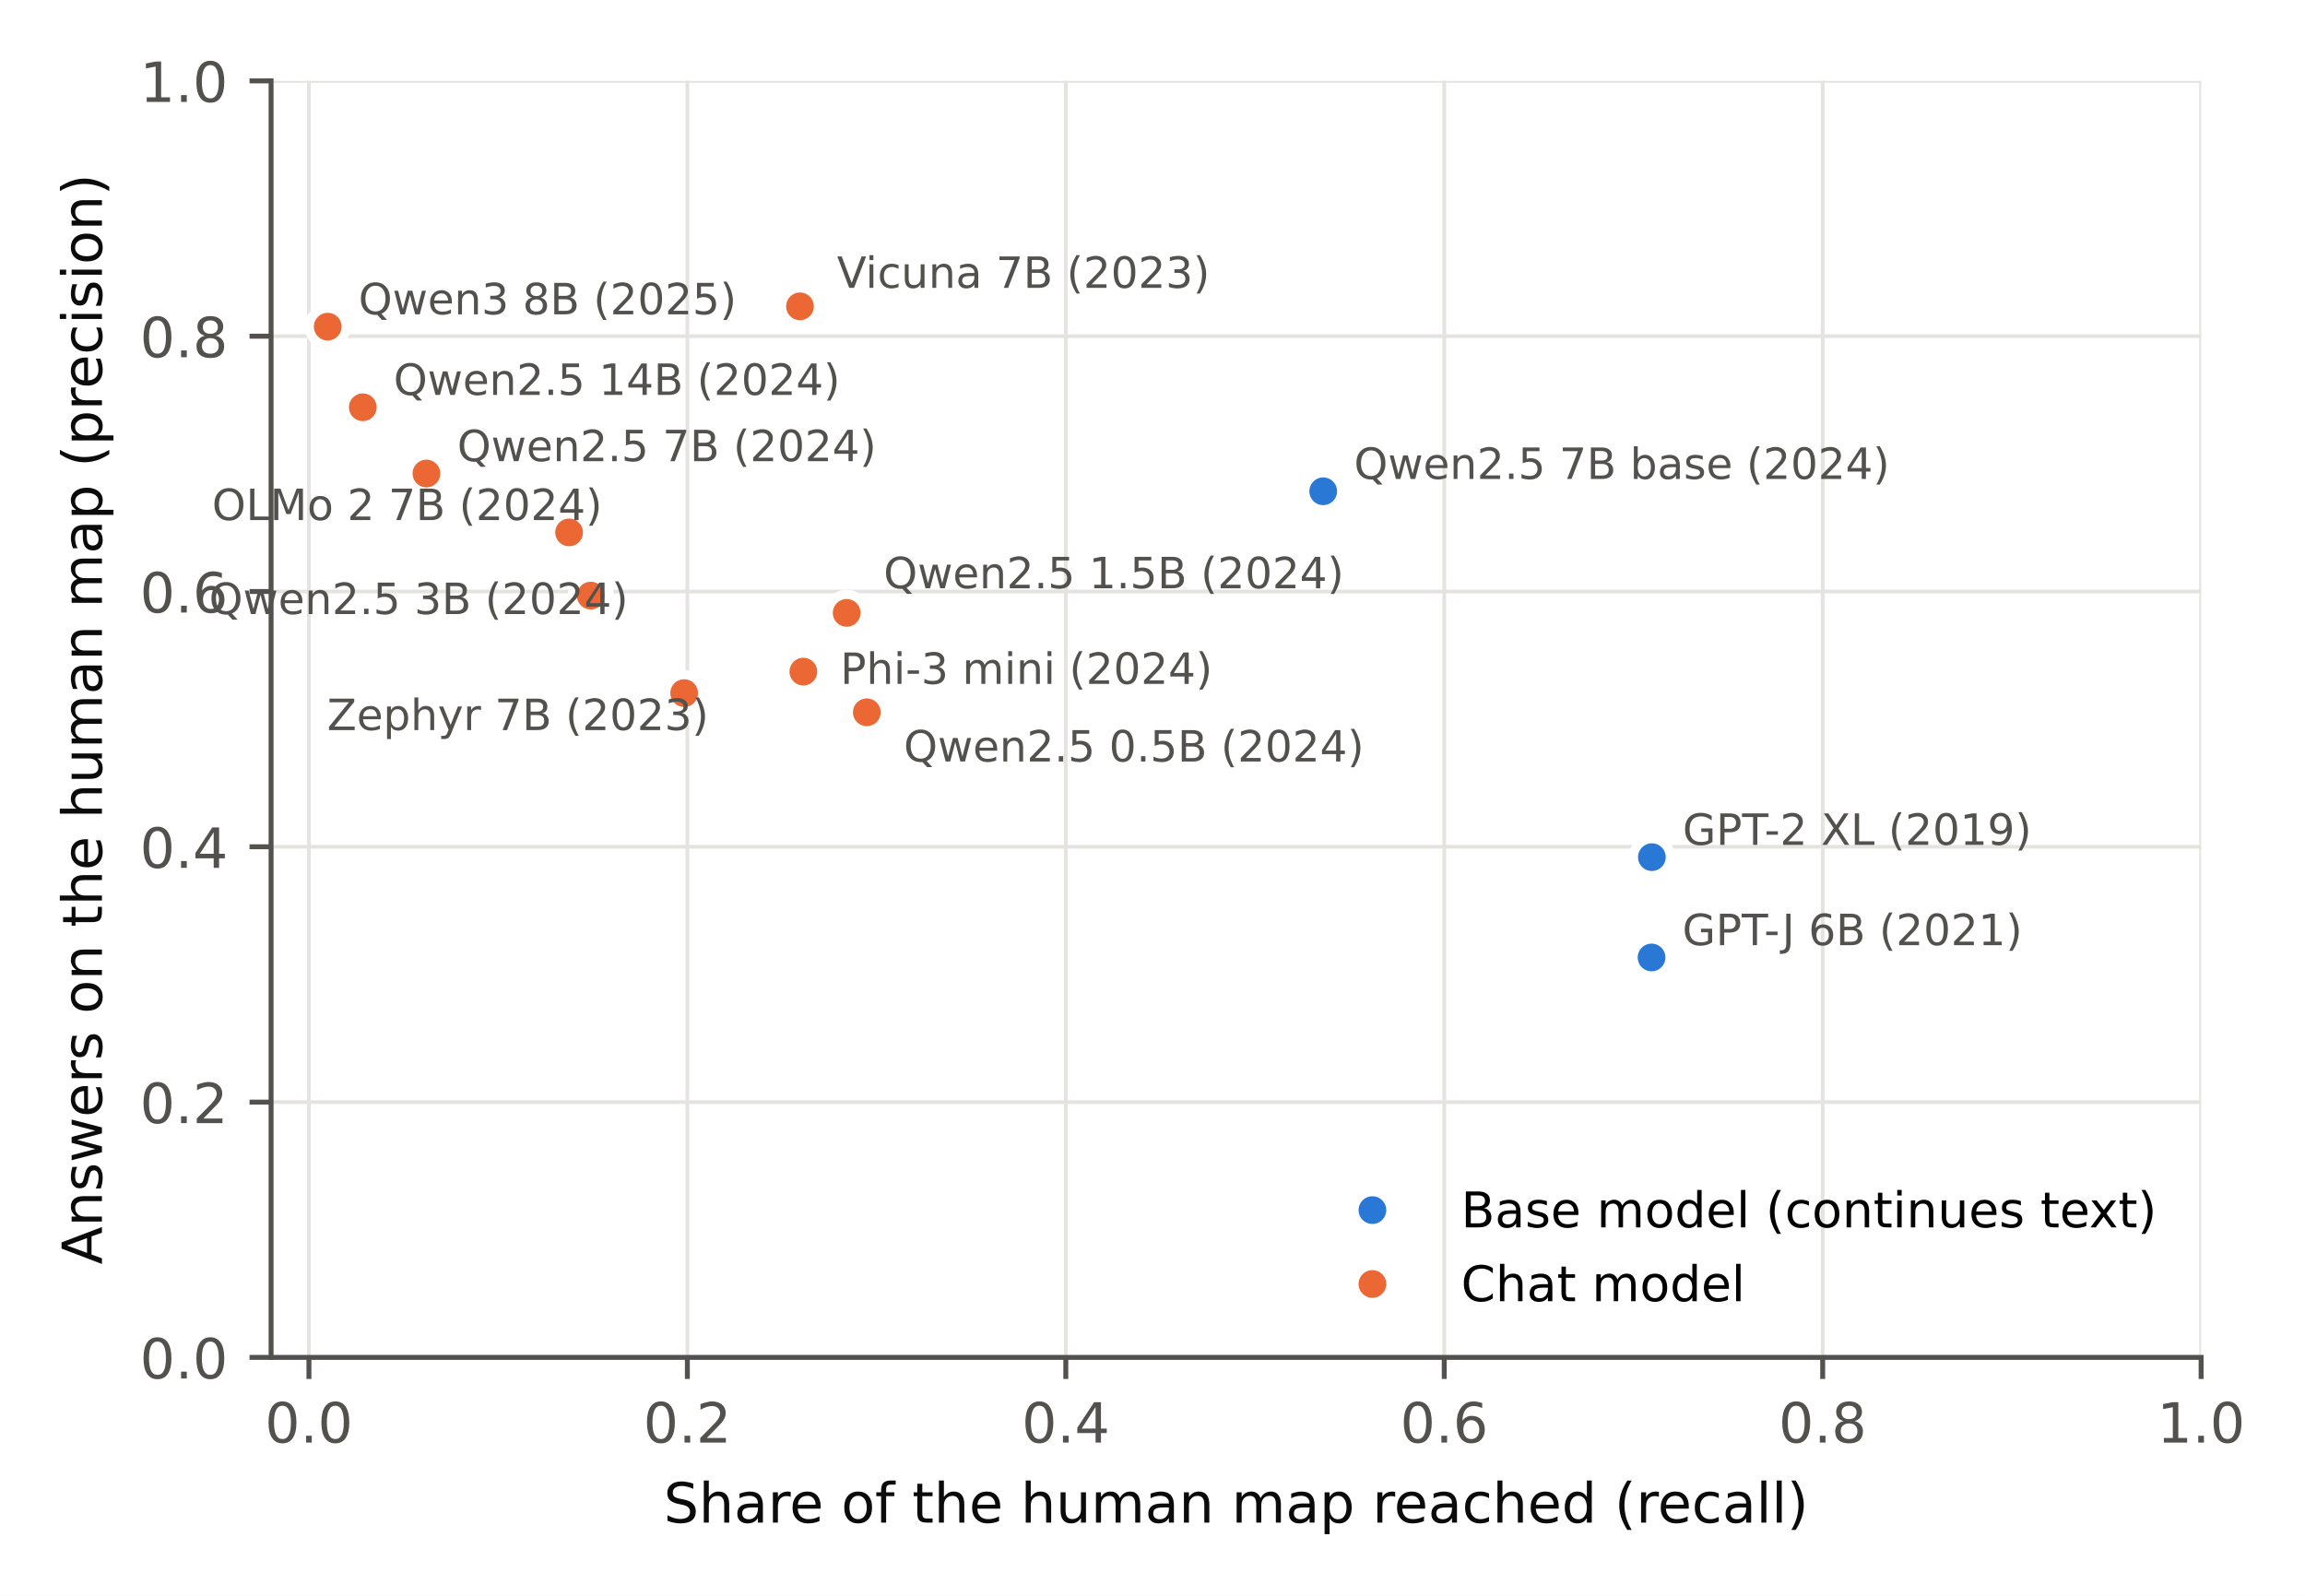
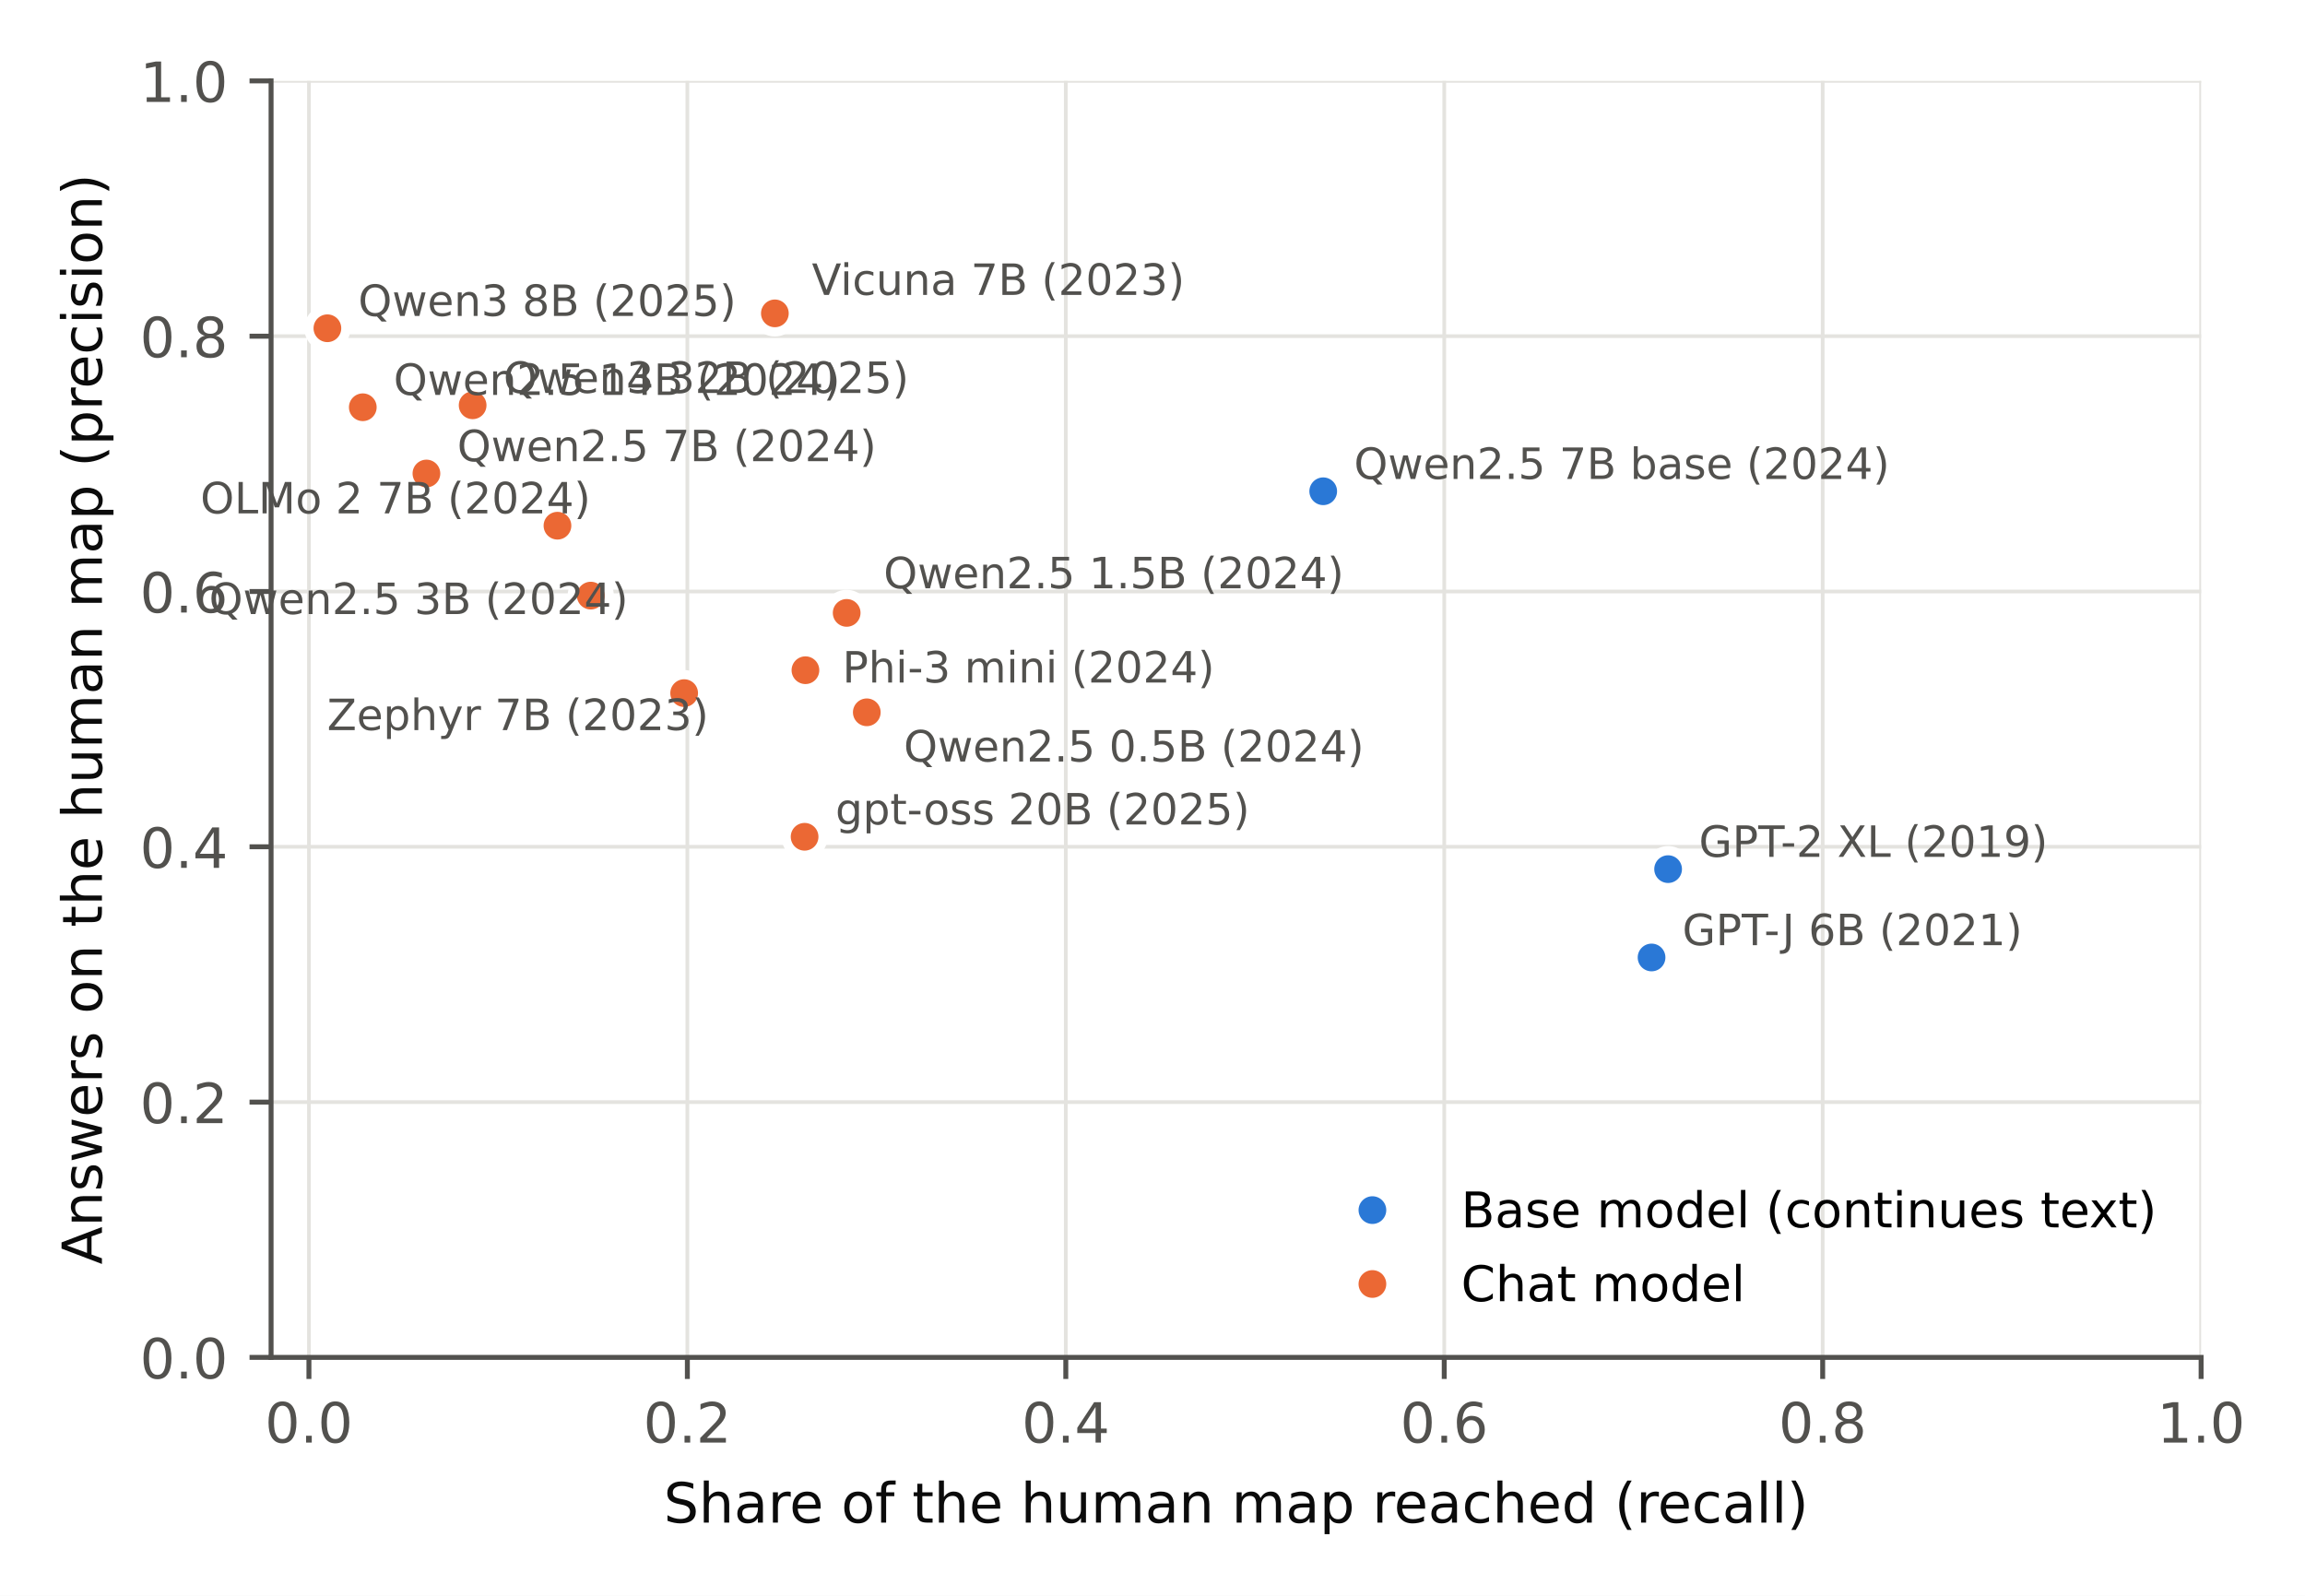
<svg xmlns="http://www.w3.org/2000/svg" xmlns:xlink="http://www.w3.org/1999/xlink" width="374.4pt" height="259.2pt" viewBox="0 0 374.4 259.2" version="1.1">
  <defs>
    <style type="text/css">*{stroke-linejoin: round; stroke-linecap: butt}</style>
  </defs>
  <g id="figure_1">
    <g id="patch_1">
      <path d="M 0 259.2  L 374.4 259.2  L 374.4 0  L 0 0  z " style="fill: #ffffff" />
    </g>
    <g id="axes_1">
      <g id="patch_2">
        <path d="M 44.032 220.478  L 357.525 220.478  L 357.525 13.139  L 44.032 13.139  z " style="fill: #ffffff" />
      </g>
      <g id="matplotlib.axis_1">
        <g id="xtick_1">
          <g id="line2d_1">
-             <path d="M 50.179 220.478  L 50.179 13.139  " clip-path="url(#ped454ea1f6)" style="fill: none; stroke: #e4e3df; stroke-width: 0.6; stroke-linecap: square" />
+             <path d="M 50.179 220.478  L 50.179 13.139  " clip-path="url(#pc1b6db1b55)" style="fill: none; stroke: #e4e3df; stroke-width: 0.6; stroke-linecap: square" />
          </g>
          <g id="line2d_2">
            <defs>
-               <path id="m0e13f619d8" d="M 0 0  L 0 3.5  " style="stroke: #52514e; stroke-width: 0.8" />
+               <path id="mc972352de5" d="M 0 0  L 0 3.5  " style="stroke: #52514e; stroke-width: 0.8" />
            </defs>
            <g>
-               <use xlink:href="#m0e13f619d8" x="50.179" y="220.478" style="fill: #52514e; stroke: #52514e; stroke-width: 0.8" />
+               <use xlink:href="#mc972352de5" x="50.179" y="220.478" style="fill: #52514e; stroke: #52514e; stroke-width: 0.8" />
            </g>
          </g>
          <g id="text_1">
            <text style="font-size: 9px; font-family: 'DejaVu Sans'; text-anchor: middle; fill: #52514e" x="50.179" y="234.316" transform="rotate(-0 50.17903 234.3158)">0.0</text>
          </g>
        </g>
        <g id="xtick_2">
          <g id="line2d_3">
-             <path d="M 111.648 220.478  L 111.648 13.139  " clip-path="url(#ped454ea1f6)" style="fill: none; stroke: #e4e3df; stroke-width: 0.6; stroke-linecap: square" />
+             <path d="M 111.648 220.478  L 111.648 13.139  " clip-path="url(#pc1b6db1b55)" style="fill: none; stroke: #e4e3df; stroke-width: 0.6; stroke-linecap: square" />
          </g>
          <g id="line2d_4">
            <g>
-               <use xlink:href="#m0e13f619d8" x="111.648" y="220.478" style="fill: #52514e; stroke: #52514e; stroke-width: 0.8" />
+               <use xlink:href="#mc972352de5" x="111.648" y="220.478" style="fill: #52514e; stroke: #52514e; stroke-width: 0.8" />
            </g>
          </g>
          <g id="text_2">
            <text style="font-size: 9px; font-family: 'DejaVu Sans'; text-anchor: middle; fill: #52514e" x="111.648" y="234.316" transform="rotate(-0 111.6482 234.3158)">0.2</text>
          </g>
        </g>
        <g id="xtick_3">
          <g id="line2d_5">
-             <path d="M 173.117 220.478  L 173.117 13.139  " clip-path="url(#ped454ea1f6)" style="fill: none; stroke: #e4e3df; stroke-width: 0.6; stroke-linecap: square" />
+             <path d="M 173.117 220.478  L 173.117 13.139  " clip-path="url(#pc1b6db1b55)" style="fill: none; stroke: #e4e3df; stroke-width: 0.6; stroke-linecap: square" />
          </g>
          <g id="line2d_6">
            <g>
-               <use xlink:href="#m0e13f619d8" x="173.117" y="220.478" style="fill: #52514e; stroke: #52514e; stroke-width: 0.8" />
+               <use xlink:href="#mc972352de5" x="173.117" y="220.478" style="fill: #52514e; stroke: #52514e; stroke-width: 0.8" />
            </g>
          </g>
          <g id="text_3">
            <text style="font-size: 9px; font-family: 'DejaVu Sans'; text-anchor: middle; fill: #52514e" x="173.117" y="234.316" transform="rotate(-0 173.1174 234.3158)">0.4</text>
          </g>
        </g>
        <g id="xtick_4">
          <g id="line2d_7">
-             <path d="M 234.587 220.478  L 234.587 13.139  " clip-path="url(#ped454ea1f6)" style="fill: none; stroke: #e4e3df; stroke-width: 0.6; stroke-linecap: square" />
+             <path d="M 234.587 220.478  L 234.587 13.139  " clip-path="url(#pc1b6db1b55)" style="fill: none; stroke: #e4e3df; stroke-width: 0.6; stroke-linecap: square" />
          </g>
          <g id="line2d_8">
            <g>
-               <use xlink:href="#m0e13f619d8" x="234.587" y="220.478" style="fill: #52514e; stroke: #52514e; stroke-width: 0.8" />
+               <use xlink:href="#mc972352de5" x="234.587" y="220.478" style="fill: #52514e; stroke: #52514e; stroke-width: 0.8" />
            </g>
          </g>
          <g id="text_4">
            <text style="font-size: 9px; font-family: 'DejaVu Sans'; text-anchor: middle; fill: #52514e" x="234.587" y="234.316" transform="rotate(-0 234.5866 234.3158)">0.6</text>
          </g>
        </g>
        <g id="xtick_5">
          <g id="line2d_9">
-             <path d="M 296.056 220.478  L 296.056 13.139  " clip-path="url(#ped454ea1f6)" style="fill: none; stroke: #e4e3df; stroke-width: 0.6; stroke-linecap: square" />
+             <path d="M 296.056 220.478  L 296.056 13.139  " clip-path="url(#pc1b6db1b55)" style="fill: none; stroke: #e4e3df; stroke-width: 0.6; stroke-linecap: square" />
          </g>
          <g id="line2d_10">
            <g>
-               <use xlink:href="#m0e13f619d8" x="296.056" y="220.478" style="fill: #52514e; stroke: #52514e; stroke-width: 0.8" />
+               <use xlink:href="#mc972352de5" x="296.056" y="220.478" style="fill: #52514e; stroke: #52514e; stroke-width: 0.8" />
            </g>
          </g>
          <g id="text_5">
            <text style="font-size: 9px; font-family: 'DejaVu Sans'; text-anchor: middle; fill: #52514e" x="296.056" y="234.316" transform="rotate(-0 296.0558 234.3158)">0.8</text>
          </g>
        </g>
        <g id="xtick_6">
          <g id="line2d_11">
-             <path d="M 357.525 220.478  L 357.525 13.139  " clip-path="url(#ped454ea1f6)" style="fill: none; stroke: #e4e3df; stroke-width: 0.6; stroke-linecap: square" />
+             <path d="M 357.525 220.478  L 357.525 13.139  " clip-path="url(#pc1b6db1b55)" style="fill: none; stroke: #e4e3df; stroke-width: 0.6; stroke-linecap: square" />
          </g>
          <g id="line2d_12">
            <g>
-               <use xlink:href="#m0e13f619d8" x="357.525" y="220.478" style="fill: #52514e; stroke: #52514e; stroke-width: 0.8" />
+               <use xlink:href="#mc972352de5" x="357.525" y="220.478" style="fill: #52514e; stroke: #52514e; stroke-width: 0.8" />
            </g>
          </g>
          <g id="text_6">
            <text style="font-size: 9px; font-family: 'DejaVu Sans'; text-anchor: middle; fill: #52514e" x="357.525" y="234.316" transform="rotate(-0 357.525 234.3158)">1.0</text>
          </g>
        </g>
        <g id="text_7">
          <text style="font-size: 9px; font-family: 'DejaVu Sans'; text-anchor: middle; fill: #0b0b0b" x="200.779" y="247.316" transform="rotate(-0 200.7786 247.3165)">Share of the human map reached (recall)</text>
        </g>
      </g>
      <g id="matplotlib.axis_2">
        <g id="ytick_1">
          <g id="line2d_13">
-             <path d="M 44.032 220.478  L 357.525 220.478  " clip-path="url(#ped454ea1f6)" style="fill: none; stroke: #e4e3df; stroke-width: 0.6; stroke-linecap: square" />
+             <path d="M 44.032 220.478  L 357.525 220.478  " clip-path="url(#pc1b6db1b55)" style="fill: none; stroke: #e4e3df; stroke-width: 0.6; stroke-linecap: square" />
          </g>
          <g id="line2d_14">
            <defs>
-               <path id="m6f6ff8a71c" d="M 0 0  L -3.5 0  " style="stroke: #52514e; stroke-width: 0.8" />
+               <path id="ma67d0afae8" d="M 0 0  L -3.5 0  " style="stroke: #52514e; stroke-width: 0.8" />
            </defs>
            <g>
-               <use xlink:href="#m6f6ff8a71c" x="44.032" y="220.478" style="fill: #52514e; stroke: #52514e; stroke-width: 0.8" />
+               <use xlink:href="#ma67d0afae8" x="44.032" y="220.478" style="fill: #52514e; stroke: #52514e; stroke-width: 0.8" />
            </g>
          </g>
          <g id="text_8">
            <text style="font-size: 9px; font-family: 'DejaVu Sans'; text-anchor: end; fill: #52514e" x="37.032" y="223.897" transform="rotate(-0 37.03211 223.8968)">0.0</text>
          </g>
        </g>
        <g id="ytick_2">
          <g id="line2d_15">
-             <path d="M 44.032 179.01  L 357.525 179.01  " clip-path="url(#ped454ea1f6)" style="fill: none; stroke: #e4e3df; stroke-width: 0.6; stroke-linecap: square" />
+             <path d="M 44.032 179.01  L 357.525 179.01  " clip-path="url(#pc1b6db1b55)" style="fill: none; stroke: #e4e3df; stroke-width: 0.6; stroke-linecap: square" />
          </g>
          <g id="line2d_16">
            <g>
-               <use xlink:href="#m6f6ff8a71c" x="44.032" y="179.01" style="fill: #52514e; stroke: #52514e; stroke-width: 0.8" />
+               <use xlink:href="#ma67d0afae8" x="44.032" y="179.01" style="fill: #52514e; stroke: #52514e; stroke-width: 0.8" />
            </g>
          </g>
          <g id="text_9">
            <text style="font-size: 9px; font-family: 'DejaVu Sans'; text-anchor: end; fill: #52514e" x="37.032" y="182.429" transform="rotate(-0 37.03211 182.429)">0.2</text>
          </g>
        </g>
        <g id="ytick_3">
          <g id="line2d_17">
-             <path d="M 44.032 137.542  L 357.525 137.542  " clip-path="url(#ped454ea1f6)" style="fill: none; stroke: #e4e3df; stroke-width: 0.6; stroke-linecap: square" />
+             <path d="M 44.032 137.542  L 357.525 137.542  " clip-path="url(#pc1b6db1b55)" style="fill: none; stroke: #e4e3df; stroke-width: 0.6; stroke-linecap: square" />
          </g>
          <g id="line2d_18">
            <g>
-               <use xlink:href="#m6f6ff8a71c" x="44.032" y="137.542" style="fill: #52514e; stroke: #52514e; stroke-width: 0.8" />
+               <use xlink:href="#ma67d0afae8" x="44.032" y="137.542" style="fill: #52514e; stroke: #52514e; stroke-width: 0.8" />
            </g>
          </g>
          <g id="text_10">
            <text style="font-size: 9px; font-family: 'DejaVu Sans'; text-anchor: end; fill: #52514e" x="37.032" y="140.961" transform="rotate(-0 37.03211 140.9613)">0.4</text>
          </g>
        </g>
        <g id="ytick_4">
          <g id="line2d_19">
-             <path d="M 44.032 96.075  L 357.525 96.075  " clip-path="url(#ped454ea1f6)" style="fill: none; stroke: #e4e3df; stroke-width: 0.6; stroke-linecap: square" />
+             <path d="M 44.032 96.075  L 357.525 96.075  " clip-path="url(#pc1b6db1b55)" style="fill: none; stroke: #e4e3df; stroke-width: 0.6; stroke-linecap: square" />
          </g>
          <g id="line2d_20">
            <g>
-               <use xlink:href="#m6f6ff8a71c" x="44.032" y="96.075" style="fill: #52514e; stroke: #52514e; stroke-width: 0.8" />
+               <use xlink:href="#ma67d0afae8" x="44.032" y="96.075" style="fill: #52514e; stroke: #52514e; stroke-width: 0.8" />
            </g>
          </g>
          <g id="text_11">
            <text style="font-size: 9px; font-family: 'DejaVu Sans'; text-anchor: end; fill: #52514e" x="37.032" y="99.493" transform="rotate(-0 37.03211 99.49347)">0.6</text>
          </g>
        </g>
        <g id="ytick_5">
          <g id="line2d_21">
-             <path d="M 44.032 54.607  L 357.525 54.607  " clip-path="url(#ped454ea1f6)" style="fill: none; stroke: #e4e3df; stroke-width: 0.6; stroke-linecap: square" />
+             <path d="M 44.032 54.607  L 357.525 54.607  " clip-path="url(#pc1b6db1b55)" style="fill: none; stroke: #e4e3df; stroke-width: 0.6; stroke-linecap: square" />
          </g>
          <g id="line2d_22">
            <g>
-               <use xlink:href="#m6f6ff8a71c" x="44.032" y="54.607" style="fill: #52514e; stroke: #52514e; stroke-width: 0.8" />
+               <use xlink:href="#ma67d0afae8" x="44.032" y="54.607" style="fill: #52514e; stroke: #52514e; stroke-width: 0.8" />
            </g>
          </g>
          <g id="text_12">
            <text style="font-size: 9px; font-family: 'DejaVu Sans'; text-anchor: end; fill: #52514e" x="37.032" y="58.026" transform="rotate(-0 37.03211 58.02568)">0.8</text>
          </g>
        </g>
        <g id="ytick_6">
          <g id="line2d_23">
-             <path d="M 44.032 13.139  L 357.525 13.139  " clip-path="url(#ped454ea1f6)" style="fill: none; stroke: #e4e3df; stroke-width: 0.6; stroke-linecap: square" />
+             <path d="M 44.032 13.139  L 357.525 13.139  " clip-path="url(#pc1b6db1b55)" style="fill: none; stroke: #e4e3df; stroke-width: 0.6; stroke-linecap: square" />
          </g>
          <g id="line2d_24">
            <g>
-               <use xlink:href="#m6f6ff8a71c" x="44.032" y="13.139" style="fill: #52514e; stroke: #52514e; stroke-width: 0.8" />
+               <use xlink:href="#ma67d0afae8" x="44.032" y="13.139" style="fill: #52514e; stroke: #52514e; stroke-width: 0.8" />
            </g>
          </g>
          <g id="text_13">
            <text style="font-size: 9px; font-family: 'DejaVu Sans'; text-anchor: end; fill: #52514e" x="37.032" y="16.558" transform="rotate(-0 37.03211 16.55789)">1.0</text>
          </g>
        </g>
        <g id="text_14">
          <text style="font-size: 9px; font-family: 'DejaVu Sans'; text-anchor: middle; fill: #0b0b0b" x="16.557" y="116.808" transform="rotate(-90 16.55719 116.8084)">Answers on the human map (precision)</text>
        </g>
      </g>
      <g id="patch_3">
        <path d="M 44.032 220.478  L 44.032 13.139  " style="fill: none; stroke: #52514e; stroke-width: 0.8; stroke-linejoin: miter; stroke-linecap: square" />
      </g>
      <g id="patch_4">
        <path d="M 44.032 220.478  L 357.525 220.478  " style="fill: none; stroke: #52514e; stroke-width: 0.8; stroke-linejoin: miter; stroke-linecap: square" />
      </g>
      <g id="line2d_25">
        <defs>
-           <path id="m1eb1f798d7" d="M 0 3  C 0.796 3 1.559 2.684 2.121 2.121  C 2.684 1.559 3 0.796 3 0  C 3 -0.796 2.684 -1.559 2.121 -2.121  C 1.559 -2.684 0.796 -3 0 -3  C -0.796 -3 -1.559 -2.684 -2.121 -2.121  C -2.684 -1.559 -3 -0.796 -3 0  C -3 0.796 -2.684 1.559 -2.121 2.121  C -1.559 2.684 -0.796 3 0 3  z " style="stroke: #ffffff; stroke-width: 1.5" />
+           <path id="m1338ee4000" d="M 0 3  C 0.796 3 1.559 2.684 2.121 2.121  C 2.684 1.559 3 0.796 3 0  C 3 -0.796 2.684 -1.559 2.121 -2.121  C 1.559 -2.684 0.796 -3 0 -3  C -0.796 -3 -1.559 -2.684 -2.121 -2.121  C -2.684 -1.559 -3 -0.796 -3 0  C -3 0.796 -2.684 1.559 -2.121 2.121  C -1.559 2.684 -0.796 3 0 3  z " style="stroke: #ffffff; stroke-width: 1.5" />
        </defs>
-         <g clip-path="url(#ped454ea1f6)">
-           <use xlink:href="#m1eb1f798d7" x="268.313" y="139.224" style="fill: #2a78d6; stroke: #ffffff; stroke-width: 1.5" />
-           <use xlink:href="#m1eb1f798d7" x="268.262" y="155.52" style="fill: #2a78d6; stroke: #ffffff; stroke-width: 1.5" />
-           <use xlink:href="#m1eb1f798d7" x="214.929" y="79.795" style="fill: #2a78d6; stroke: #ffffff; stroke-width: 1.5" />
+         <g clip-path="url(#pc1b6db1b55)">
+           <use xlink:href="#m1338ee4000" x="270.95" y="141.172" style="fill: #2a78d6; stroke: #ffffff; stroke-width: 1.5" />
+           <use xlink:href="#m1338ee4000" x="268.262" y="155.52" style="fill: #2a78d6; stroke: #ffffff; stroke-width: 1.5" />
+           <use xlink:href="#m1338ee4000" x="214.929" y="79.795" style="fill: #2a78d6; stroke: #ffffff; stroke-width: 1.5" />
        </g>
      </g>
      <g id="line2d_26">
        <defs>
-           <path id="mb9927b1502" d="M 0 3  C 0.796 3 1.559 2.684 2.121 2.121  C 2.684 1.559 3 0.796 3 0  C 3 -0.796 2.684 -1.559 2.121 -2.121  C 1.559 -2.684 0.796 -3 0 -3  C -0.796 -3 -1.559 -2.684 -2.121 -2.121  C -2.684 -1.559 -3 -0.796 -3 0  C -3 0.796 -2.684 1.559 -2.121 2.121  C -1.559 2.684 -0.796 3 0 3  z " style="stroke: #ffffff; stroke-width: 1.5" />
+           <path id="m70d943db40" d="M 0 3  C 0.796 3 1.559 2.684 2.121 2.121  C 2.684 1.559 3 0.796 3 0  C 3 -0.796 2.684 -1.559 2.121 -2.121  C 1.559 -2.684 0.796 -3 0 -3  C -0.796 -3 -1.559 -2.684 -2.121 -2.121  C -2.684 -1.559 -3 -0.796 -3 0  C -3 0.796 -2.684 1.559 -2.121 2.121  C -1.559 2.684 -0.796 3 0 3  z " style="stroke: #ffffff; stroke-width: 1.5" />
        </defs>
-         <g clip-path="url(#ped454ea1f6)">
-           <use xlink:href="#mb9927b1502" x="111.127" y="112.583" style="fill: #eb6834; stroke: #ffffff; stroke-width: 1.5" />
-           <use xlink:href="#mb9927b1502" x="129.941" y="49.759" style="fill: #eb6834; stroke: #ffffff; stroke-width: 1.5" />
-           <use xlink:href="#mb9927b1502" x="140.793" y="115.699" style="fill: #eb6834; stroke: #ffffff; stroke-width: 1.5" />
-           <use xlink:href="#mb9927b1502" x="137.524" y="99.552" style="fill: #eb6834; stroke: #ffffff; stroke-width: 1.5" />
-           <use xlink:href="#mb9927b1502" x="95.954" y="96.744" style="fill: #eb6834; stroke: #ffffff; stroke-width: 1.5" />
-           <use xlink:href="#mb9927b1502" x="130.486" y="109.089" style="fill: #eb6834; stroke: #ffffff; stroke-width: 1.5" />
-           <use xlink:href="#mb9927b1502" x="69.264" y="76.911" style="fill: #eb6834; stroke: #ffffff; stroke-width: 1.5" />
-           <use xlink:href="#mb9927b1502" x="92.437" y="86.478" style="fill: #eb6834; stroke: #ffffff; stroke-width: 1.5" />
-           <use xlink:href="#mb9927b1502" x="58.928" y="66.149" style="fill: #eb6834; stroke: #ffffff; stroke-width: 1.5" />
-           <use xlink:href="#mb9927b1502" x="53.232" y="53.058" style="fill: #eb6834; stroke: #ffffff; stroke-width: 1.5" />
+         <g clip-path="url(#pc1b6db1b55)">
+           <use xlink:href="#m70d943db40" x="111.127" y="112.583" style="fill: #eb6834; stroke: #ffffff; stroke-width: 1.5" />
+           <use xlink:href="#m70d943db40" x="125.861" y="50.9" style="fill: #eb6834; stroke: #ffffff; stroke-width: 1.5" />
+           <use xlink:href="#m70d943db40" x="140.793" y="115.699" style="fill: #eb6834; stroke: #ffffff; stroke-width: 1.5" />
+           <use xlink:href="#m70d943db40" x="137.524" y="99.552" style="fill: #eb6834; stroke: #ffffff; stroke-width: 1.5" />
+           <use xlink:href="#m70d943db40" x="95.954" y="96.744" style="fill: #eb6834; stroke: #ffffff; stroke-width: 1.5" />
+           <use xlink:href="#m70d943db40" x="130.827" y="108.861" style="fill: #eb6834; stroke: #ffffff; stroke-width: 1.5" />
+           <use xlink:href="#m70d943db40" x="69.264" y="76.911" style="fill: #eb6834; stroke: #ffffff; stroke-width: 1.5" />
+           <use xlink:href="#m70d943db40" x="90.549" y="85.388" style="fill: #eb6834; stroke: #ffffff; stroke-width: 1.5" />
+           <use xlink:href="#m70d943db40" x="58.928" y="66.149" style="fill: #eb6834; stroke: #ffffff; stroke-width: 1.5" />
+           <use xlink:href="#m70d943db40" x="53.179" y="53.319" style="fill: #eb6834; stroke: #ffffff; stroke-width: 1.5" />
+           <use xlink:href="#m70d943db40" x="130.69" y="135.916" style="fill: #eb6834; stroke: #ffffff; stroke-width: 1.5" />
+           <use xlink:href="#m70d943db40" x="76.77" y="65.831" style="fill: #eb6834; stroke: #ffffff; stroke-width: 1.5" />
        </g>
      </g>
      <g id="text_15">
-         <text style="font-size: 7px; font-family: 'DejaVu Sans'; text-anchor: start; fill: #52514e" x="273.313" y="137.224" transform="rotate(-0 273.3128 137.2244)">GPT-2 XL (2019)</text>
+         <text style="font-size: 7px; font-family: 'DejaVu Sans'; text-anchor: start; fill: #52514e" x="275.95" y="139.172" transform="rotate(-0 275.9503 139.1719)">GPT-2 XL (2019)</text>
      </g>
      <g id="text_16">
        <text style="font-size: 7px; font-family: 'DejaVu Sans'; text-anchor: start; fill: #52514e" x="273.262" y="153.52" transform="rotate(-0 273.2616 153.5202)">GPT-J 6B (2021)</text>
      </g>
      <g id="text_17">
        <text style="font-size: 7px; font-family: 'DejaVu Sans'; text-anchor: start; fill: #52514e" x="53.127" y="118.583" transform="rotate(-0 53.12738 118.5834)">Zephyr 7B (2023)</text>
      </g>
      <g id="text_18">
-         <text style="font-size: 7px; font-family: 'DejaVu Sans'; text-anchor: start; fill: #52514e" x="135.941" y="46.759" transform="rotate(-0 135.941 46.75912)">Vicuna 7B (2023)</text>
+         <text style="font-size: 7px; font-family: 'DejaVu Sans'; text-anchor: start; fill: #52514e" x="131.861" y="47.9" transform="rotate(-0 131.8613 47.90014)">Vicuna 7B (2023)</text>
      </g>
      <g id="text_19">
        <text style="font-size: 7px; font-family: 'DejaVu Sans'; text-anchor: start; fill: #52514e" x="146.793" y="123.699" transform="rotate(-0 146.7931 123.6993)">Qwen2.5 0.5B (2024)</text>
      </g>
      <g id="text_20">
        <text style="font-size: 7px; font-family: 'DejaVu Sans'; text-anchor: start; fill: #52514e" x="143.524" y="95.552" transform="rotate(-0 143.5241 95.5518)">Qwen2.5 1.5B (2024)</text>
      </g>
      <g id="text_21">
        <text style="font-size: 7px; font-family: 'DejaVu Sans'; text-anchor: start; fill: #52514e" x="33.954" y="99.744" transform="rotate(-0 33.95444 99.74435)">Qwen2.5 3B (2024)</text>
      </g>
      <g id="text_22">
-         <text style="font-size: 7px; font-family: 'DejaVu Sans'; text-anchor: start; fill: #52514e" x="136.486" y="111.089" transform="rotate(-0 136.486 111.0892)">Phi-3 mini (2024)</text>
+         <text style="font-size: 7px; font-family: 'DejaVu Sans'; text-anchor: start; fill: #52514e" x="136.827" y="110.861" transform="rotate(-0 136.8269 110.8612)">Phi-3 mini (2024)</text>
      </g>
      <g id="text_23">
        <text style="font-size: 7px; font-family: 'DejaVu Sans'; text-anchor: start; fill: #52514e" x="219.929" y="77.795" transform="rotate(-0 219.9287 77.795)">Qwen2.5 7B base (2024)</text>
      </g>
      <g id="text_24">
        <text style="font-size: 7px; font-family: 'DejaVu Sans'; text-anchor: start; fill: #52514e" x="74.264" y="74.911" transform="rotate(-0 74.26408 74.91144)">Qwen2.5 7B (2024)</text>
      </g>
      <g id="text_25">
-         <text style="font-size: 7px; font-family: 'DejaVu Sans'; text-anchor: start; fill: #52514e" x="34.437" y="84.478" transform="rotate(-0 34.43675 84.47803)">OLMo 2 7B (2024)</text>
+         <text style="font-size: 7px; font-family: 'DejaVu Sans'; text-anchor: start; fill: #52514e" x="32.549" y="83.388" transform="rotate(-0 32.54915 83.38844)">OLMo 2 7B (2024)</text>
      </g>
      <g id="text_26">
        <text style="font-size: 7px; font-family: 'DejaVu Sans'; text-anchor: start; fill: #52514e" x="63.928" y="64.149" transform="rotate(-0 63.92782 64.14919)">Qwen2.5 14B (2024)</text>
      </g>
      <g id="text_27">
-         <text style="font-size: 7px; font-family: 'DejaVu Sans'; text-anchor: start; fill: #52514e" x="58.232" y="51.058" transform="rotate(-0 58.23185 51.05786)">Qwen3 8B (2025)</text>
+         <text style="font-size: 7px; font-family: 'DejaVu Sans'; text-anchor: start; fill: #52514e" x="58.179" y="51.319" transform="rotate(-0 58.17931 51.31909)">Qwen3 8B (2025)</text>
+       </g>
+       <g id="text_28">
+         <text style="font-size: 7px; font-family: 'DejaVu Sans'; text-anchor: start; fill: #52514e" x="135.69" y="133.916" transform="rotate(-0 135.6904 133.9163)">gpt-oss 20B (2025)</text>
+       </g>
+       <g id="text_29">
+         <text style="font-size: 7px; font-family: 'DejaVu Sans'; text-anchor: start; fill: #52514e" x="81.77" y="63.831" transform="rotate(-0 81.76971 63.83142)">Qwen3 32B (2025)</text>
      </g>
      <g id="legend_1">
        <g id="line2d_27">
          <g>
-             <use xlink:href="#m1eb1f798d7" x="222.92" y="196.555" style="fill: #2a78d6; stroke: #ffffff; stroke-width: 1.5" />
-           </g>
-         </g>
-         <g id="text_28">
+             <use xlink:href="#m1338ee4000" x="222.92" y="196.555" style="fill: #2a78d6; stroke: #ffffff; stroke-width: 1.5" />
+           </g>
+         </g>
+         <g id="text_30">
          <text style="font-size: 8px; font-family: 'DejaVu Sans'; text-anchor: start" x="237.32" y="199.355" transform="rotate(-0 237.32 199.3554)">Base model (continues text)</text>
        </g>
        <g id="line2d_28">
          <g>
-             <use xlink:href="#mb9927b1502" x="222.92" y="208.556" style="fill: #eb6834; stroke: #ffffff; stroke-width: 1.5" />
-           </g>
-         </g>
-         <g id="text_29">
+             <use xlink:href="#m70d943db40" x="222.92" y="208.556" style="fill: #eb6834; stroke: #ffffff; stroke-width: 1.5" />
+           </g>
+         </g>
+         <g id="text_31">
          <text style="font-size: 8px; font-family: 'DejaVu Sans'; text-anchor: start" x="237.32" y="211.356" transform="rotate(-0 237.32 211.356)">Chat model</text>
        </g>
      </g>
    </g>
  </g>
  <defs>
-     <clipPath id="ped454ea1f6">
+     <clipPath id="pc1b6db1b55">
      <rect x="44.032" y="13.139" width="313.493" height="207.339" />
    </clipPath>
  </defs>
</svg>
